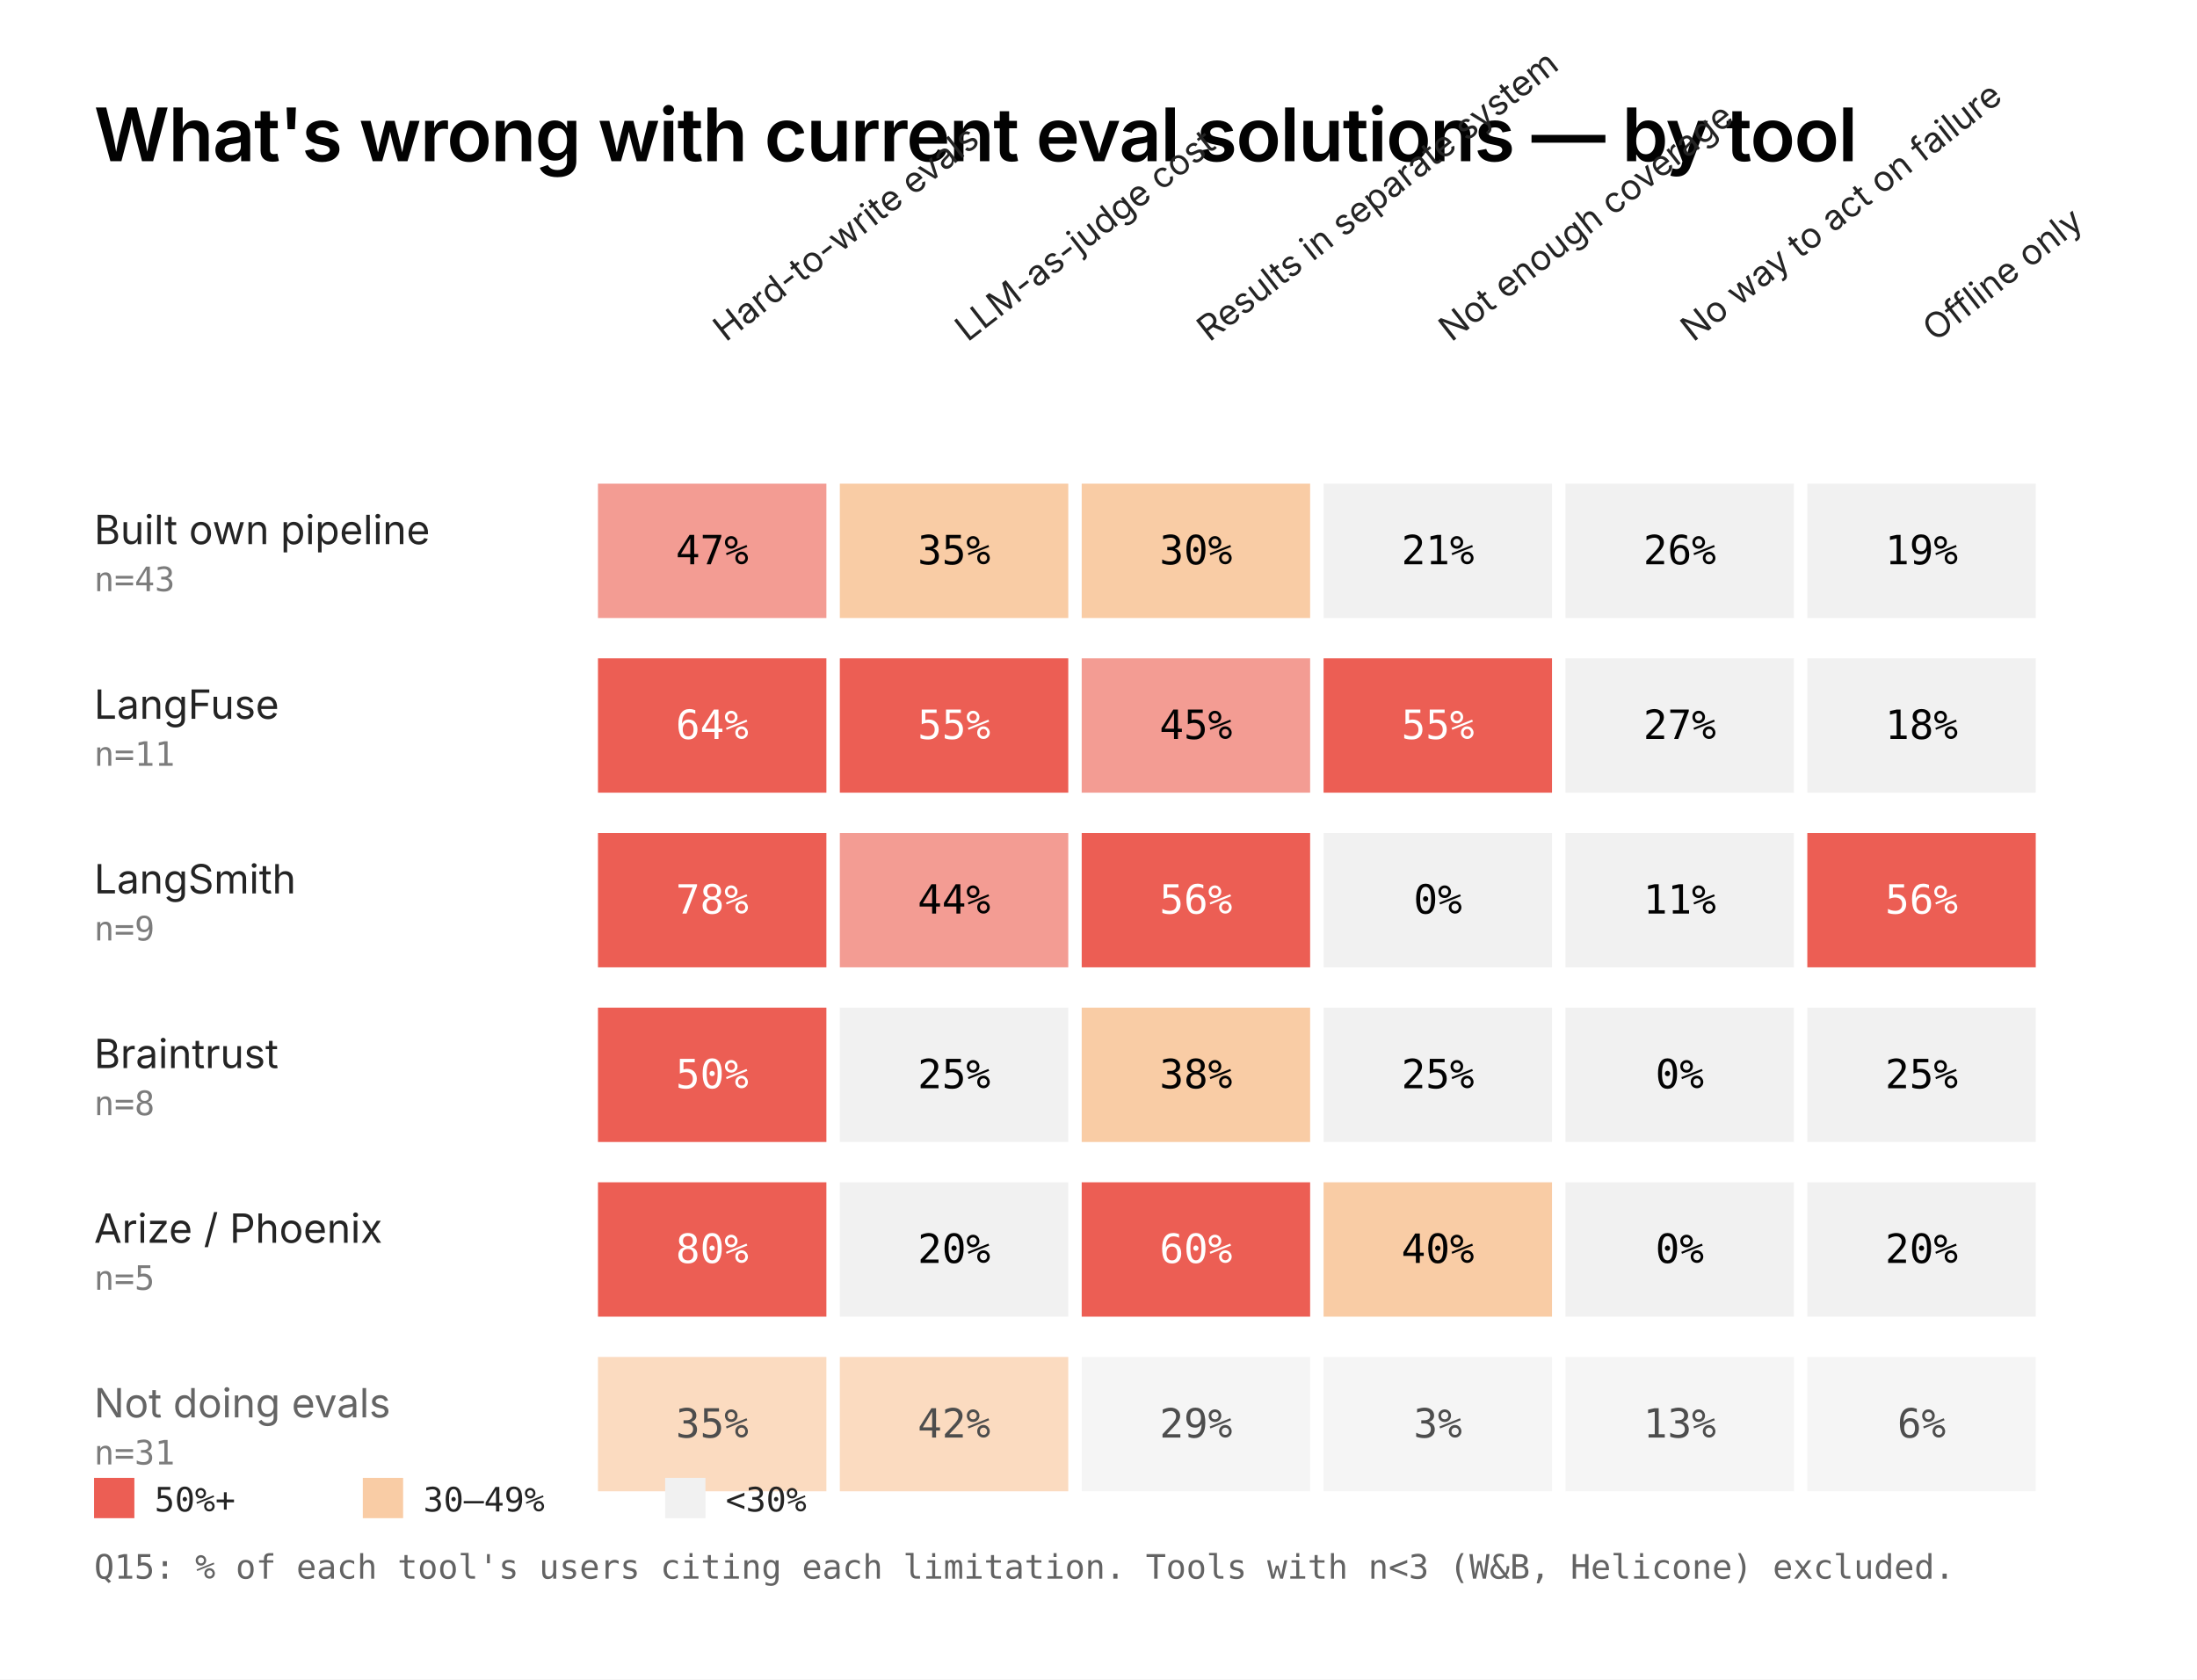
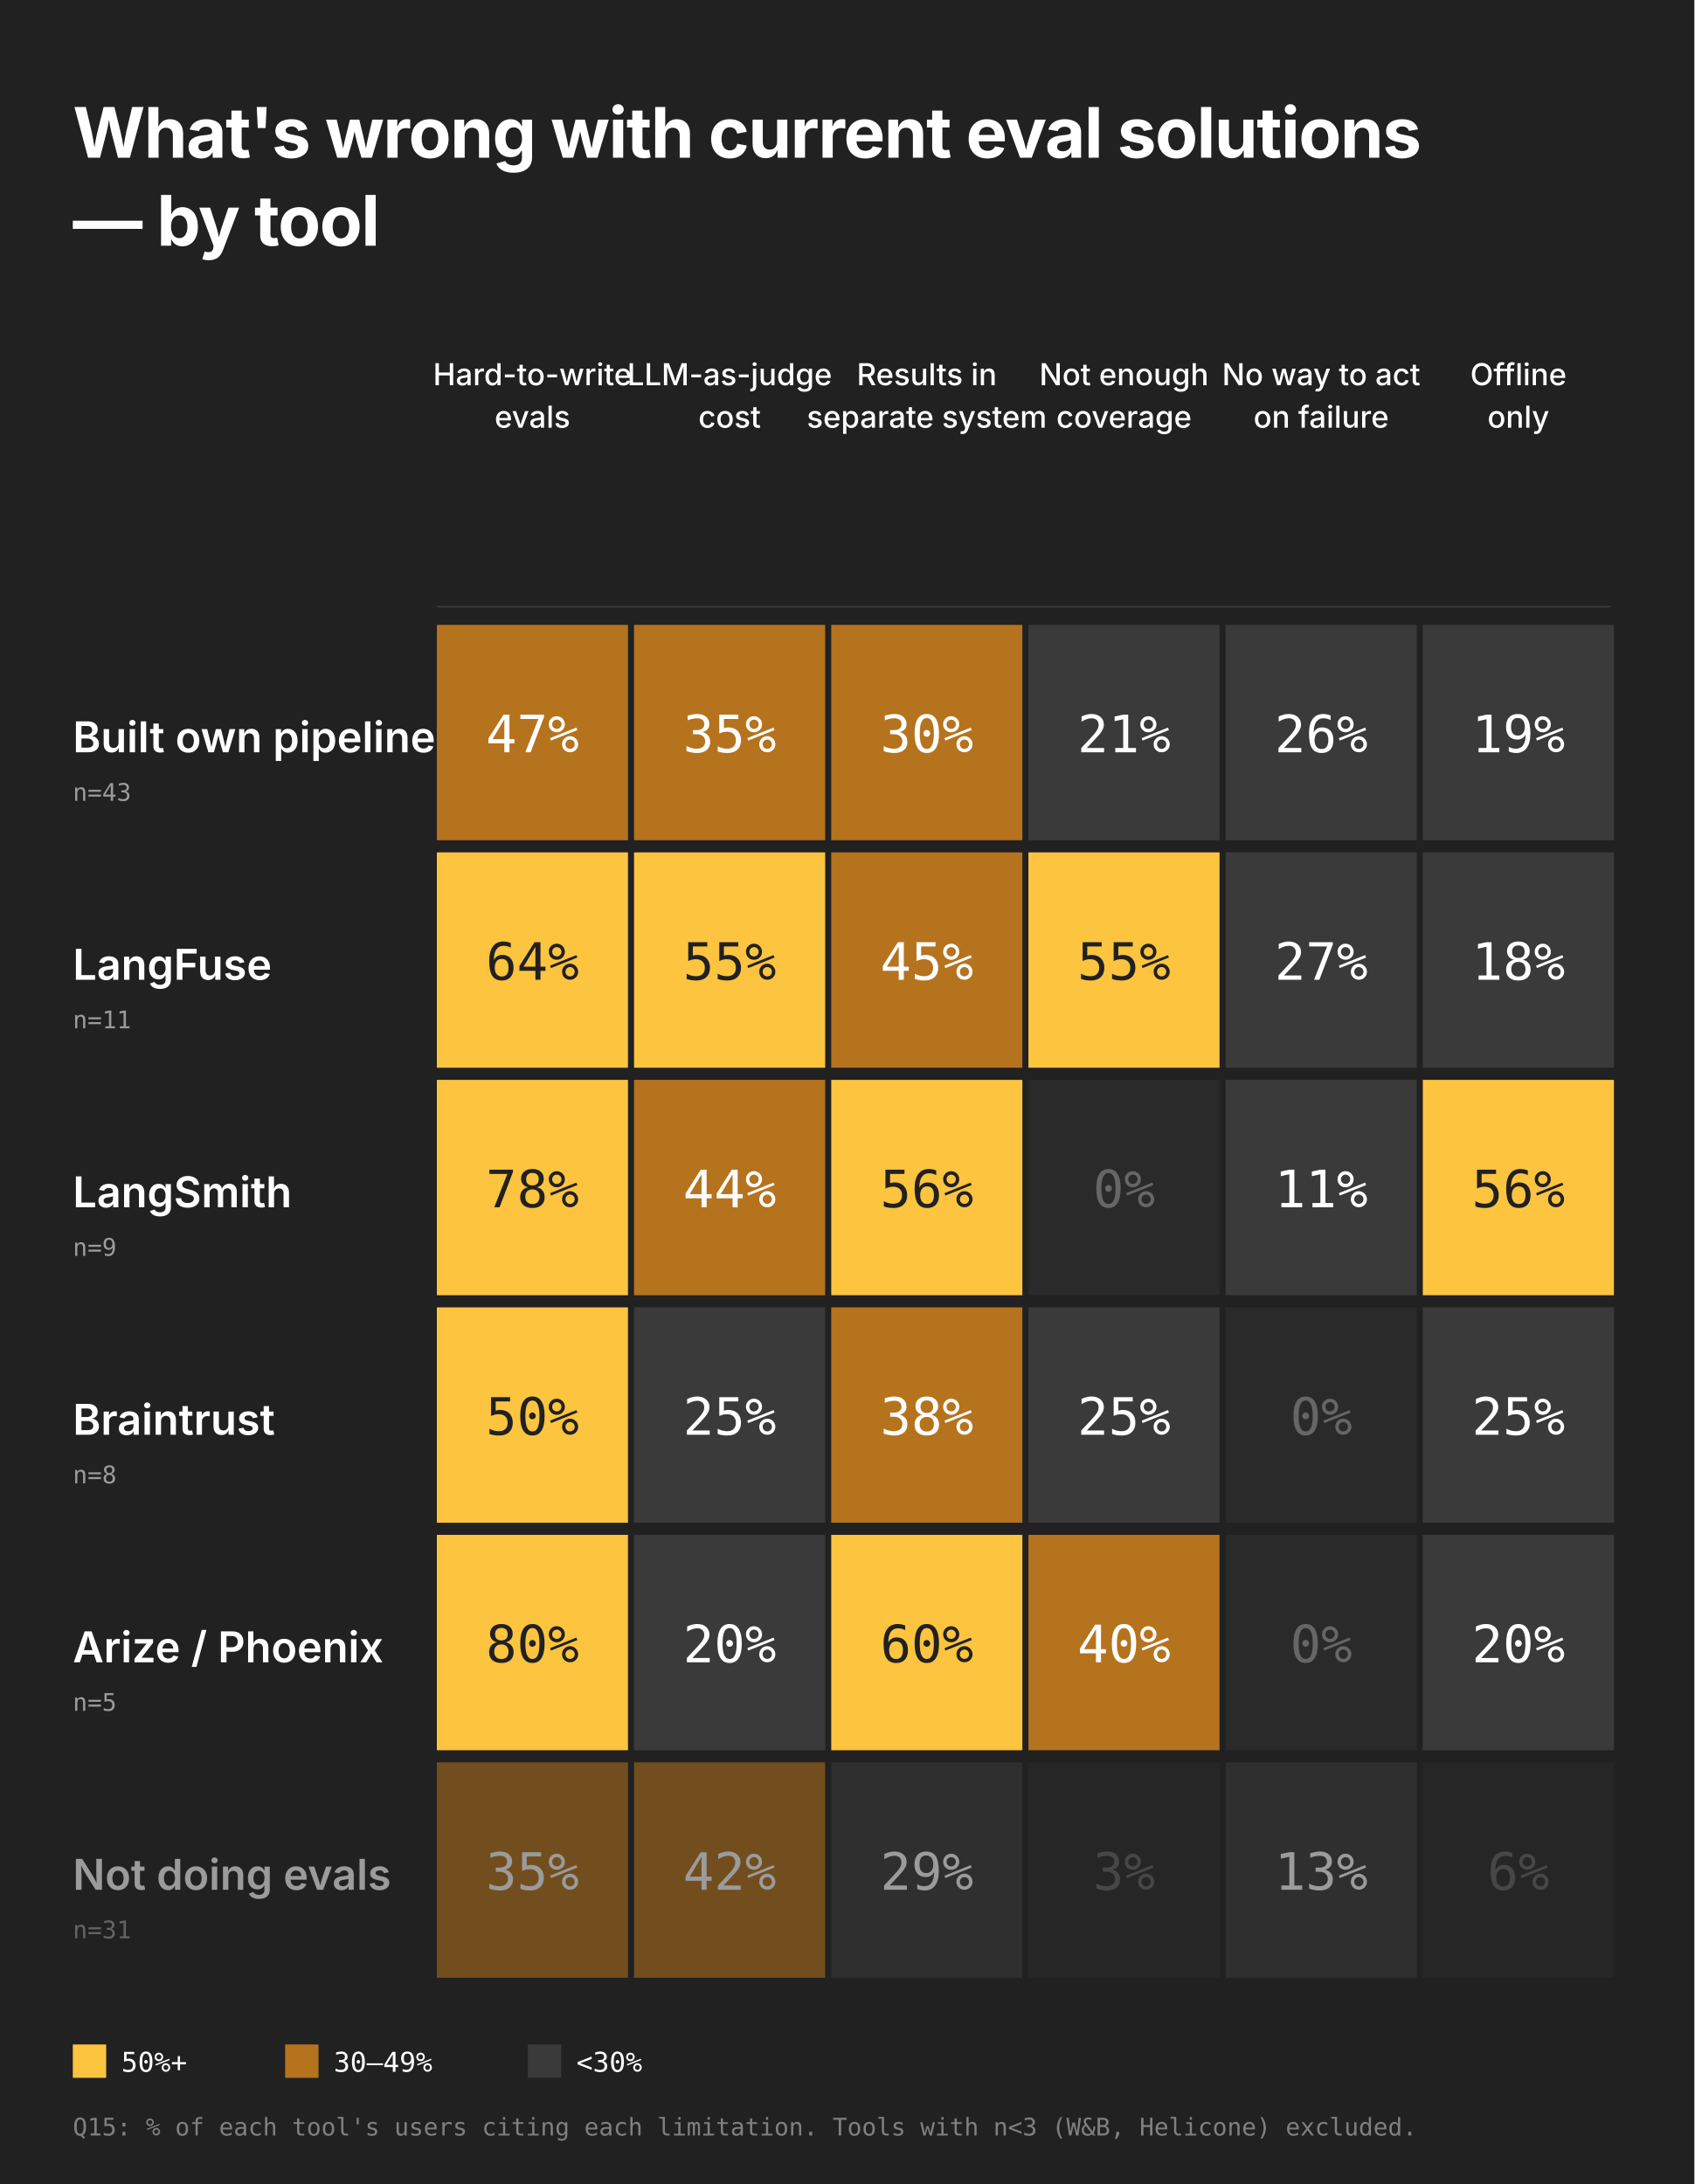
- <svg xmlns="http://www.w3.org/2000/svg" viewBox="0 0 654 500" width="654" height="500" font-family="Inter, -apple-system, BlinkMacSystemFont, sans-serif" text-rendering="optimizeLegibility">
-   <rect width="654" height="500" fill="#ffffff" />
-   <g id="title">
-     <text x="28" y="48" font-size="22" font-weight="600" fill="#020202" letter-spacing="-0.3">What's wrong with current eval solutions — by tool</text>
-   </g>
-   <g id="column-headers" transform="translate(180,110)">
-     <g font-size="10.5" fill="#242424">
-       <g transform="translate(36,-8) rotate(-38)">
-         <text x="0" y="0" text-anchor="start">Hard-to-write evals</text>
+ <svg xmlns="http://www.w3.org/2000/svg" viewBox="0 0 1117 1440" width="1117" height="1440" font-family="Inter, -apple-system, BlinkMacSystemFont, sans-serif" text-rendering="optimizeLegibility">
+   <rect width="1117" height="1440" fill="#212121" />
+   <text x="48" y="104" font-size="46" font-weight="700" fill="#FFFFFF" letter-spacing="-0.8">What's wrong with current eval solutions</text>
+   <text x="48" y="162" font-size="46" font-weight="700" fill="#FFFFFF" letter-spacing="-0.8">— by tool</text>
+   <g id="headers" transform="translate(288,224)">
+     <g font-size="20" font-weight="500" fill="#FFFFFF" text-anchor="middle">
+       <g transform="translate(63,0)">
+         <text y="30">Hard-to-write</text>
+         <text y="58">evals</text>
      </g>
-       <g transform="translate(108,-8) rotate(-38)">
-         <text x="0" y="0" text-anchor="start">LLM-as-judge cost</text>
+       <g transform="translate(193,0)">
+         <text y="30">LLM-as-judge</text>
+         <text y="58">cost</text>
      </g>
-       <g transform="translate(180,-8) rotate(-38)">
-         <text x="0" y="0" text-anchor="start">Results in separate system</text>
+       <g transform="translate(323,0)">
+         <text y="30">Results in</text>
+         <text y="58">separate system</text>
      </g>
-       <g transform="translate(252,-8) rotate(-38)">
-         <text x="0" y="0" text-anchor="start">Not enough coverage</text>
+       <g transform="translate(453,0)">
+         <text y="30">Not enough</text>
+         <text y="58">coverage</text>
      </g>
-       <g transform="translate(324,-8) rotate(-38)">
-         <text x="0" y="0" text-anchor="start">No way to act on failure</text>
+       <g transform="translate(583,0)">
+         <text y="30">No way to act</text>
+         <text y="58">on failure</text>
      </g>
-       <g transform="translate(396,-8) rotate(-38)">
-         <text x="0" y="0" text-anchor="start">Offline only</text>
+       <g transform="translate(713,0)">
+         <text y="30">Offline</text>
+         <text y="58">only</text>
      </g>
    </g>
  </g>
-   <g id="rows" transform="translate(28,140)">
-     <g transform="translate(0,0)">
-       <text x="0" y="22" font-size="12" fill="#242424">Built own pipeline</text>
-       <text x="0" y="36" font-size="10" font-family="'JetBrains Mono', ui-monospace, monospace" fill="#7C7C7C">n=43</text>
-       <g transform="translate(150,0)">
-         <rect x="0" y="4" width="68" height="40" fill="#F39C93" />
-         <rect x="72" y="4" width="68" height="40" fill="#F9CCA5" />
-         <rect x="144" y="4" width="68" height="40" fill="#F9CCA5" />
-         <rect x="216" y="4" width="68" height="40" fill="#F1F1F1" />
-         <rect x="288" y="4" width="68" height="40" fill="#F1F1F1" />
-         <rect x="360" y="4" width="68" height="40" fill="#F1F1F1" />
-         <g font-size="12" font-family="'JetBrains Mono', ui-monospace, monospace" font-variant-numeric="tabular-nums" text-anchor="middle" fill="#020202">
-           <text x="34" y="28">47%</text>
-           <text x="106" y="28">35%</text>
-           <text x="178" y="28">30%</text>
-           <text x="250" y="28">21%</text>
-           <text x="322" y="28">26%</text>
-           <text x="394" y="28">19%</text>
-         </g>
-       </g>
-     </g>
-     <g transform="translate(0,52)">
-       <text x="0" y="22" font-size="12" fill="#242424">LangFuse</text>
-       <text x="0" y="36" font-size="10" font-family="'JetBrains Mono', ui-monospace, monospace" fill="#7C7C7C">n=11</text>
-       <g transform="translate(150,0)">
-         <rect x="0" y="4" width="68" height="40" fill="#EC5E54" />
-         <rect x="72" y="4" width="68" height="40" fill="#EC5E54" />
-         <rect x="144" y="4" width="68" height="40" fill="#F39C93" />
-         <rect x="216" y="4" width="68" height="40" fill="#EC5E54" />
-         <rect x="288" y="4" width="68" height="40" fill="#F1F1F1" />
-         <rect x="360" y="4" width="68" height="40" fill="#F1F1F1" />
-         <g font-size="12" font-family="'JetBrains Mono', ui-monospace, monospace" font-variant-numeric="tabular-nums" text-anchor="middle" fill="#ffffff">
-           <text x="34" y="28">64%</text>
-           <text x="106" y="28">55%</text>
-           <text x="178" y="28" fill="#020202">45%</text>
-           <text x="250" y="28">55%</text>
-           <text x="322" y="28" fill="#020202">27%</text>
-           <text x="394" y="28" fill="#020202">18%</text>
-         </g>
-       </g>
-     </g>
-     <g transform="translate(0,104)">
-       <text x="0" y="22" font-size="12" fill="#242424">LangSmith</text>
-       <text x="0" y="36" font-size="10" font-family="'JetBrains Mono', ui-monospace, monospace" fill="#7C7C7C">n=9</text>
-       <g transform="translate(150,0)">
-         <rect x="0" y="4" width="68" height="40" fill="#EC5E54" />
-         <rect x="72" y="4" width="68" height="40" fill="#F39C93" />
-         <rect x="144" y="4" width="68" height="40" fill="#EC5E54" />
-         <rect x="216" y="4" width="68" height="40" fill="#F1F1F1" />
-         <rect x="288" y="4" width="68" height="40" fill="#F1F1F1" />
-         <rect x="360" y="4" width="68" height="40" fill="#EC5E54" />
-         <g font-size="12" font-family="'JetBrains Mono', ui-monospace, monospace" font-variant-numeric="tabular-nums" text-anchor="middle" fill="#ffffff">
-           <text x="34" y="28">78%</text>
-           <text x="106" y="28" fill="#020202">44%</text>
-           <text x="178" y="28">56%</text>
-           <text x="250" y="28" fill="#020202">0%</text>
-           <text x="322" y="28" fill="#020202">11%</text>
-           <text x="394" y="28">56%</text>
-         </g>
-       </g>
-     </g>
-     <g transform="translate(0,156)">
-       <text x="0" y="22" font-size="12" fill="#242424">Braintrust</text>
-       <text x="0" y="36" font-size="10" font-family="'JetBrains Mono', ui-monospace, monospace" fill="#7C7C7C">n=8</text>
-       <g transform="translate(150,0)">
-         <rect x="0" y="4" width="68" height="40" fill="#EC5E54" />
-         <rect x="72" y="4" width="68" height="40" fill="#F1F1F1" />
-         <rect x="144" y="4" width="68" height="40" fill="#F9CCA5" />
-         <rect x="216" y="4" width="68" height="40" fill="#F1F1F1" />
-         <rect x="288" y="4" width="68" height="40" fill="#F1F1F1" />
-         <rect x="360" y="4" width="68" height="40" fill="#F1F1F1" />
-         <g font-size="12" font-family="'JetBrains Mono', ui-monospace, monospace" font-variant-numeric="tabular-nums" text-anchor="middle" fill="#ffffff">
-           <text x="34" y="28">50%</text>
-           <text x="106" y="28" fill="#020202">25%</text>
-           <text x="178" y="28" fill="#020202">38%</text>
-           <text x="250" y="28" fill="#020202">25%</text>
-           <text x="322" y="28" fill="#020202">0%</text>
-           <text x="394" y="28" fill="#020202">25%</text>
-         </g>
-       </g>
-     </g>
-     <g transform="translate(0,208)">
-       <text x="0" y="22" font-size="12" fill="#242424">Arize / Phoenix</text>
-       <text x="0" y="36" font-size="10" font-family="'JetBrains Mono', ui-monospace, monospace" fill="#7C7C7C">n=5</text>
-       <g transform="translate(150,0)">
-         <rect x="0" y="4" width="68" height="40" fill="#EC5E54" />
-         <rect x="72" y="4" width="68" height="40" fill="#F1F1F1" />
-         <rect x="144" y="4" width="68" height="40" fill="#EC5E54" />
-         <rect x="216" y="4" width="68" height="40" fill="#F9CCA5" />
-         <rect x="288" y="4" width="68" height="40" fill="#F1F1F1" />
-         <rect x="360" y="4" width="68" height="40" fill="#F1F1F1" />
-         <g font-size="12" font-family="'JetBrains Mono', ui-monospace, monospace" font-variant-numeric="tabular-nums" text-anchor="middle" fill="#ffffff">
-           <text x="34" y="28">80%</text>
-           <text x="106" y="28" fill="#020202">20%</text>
-           <text x="178" y="28">60%</text>
-           <text x="250" y="28" fill="#020202">40%</text>
-           <text x="322" y="28" fill="#020202">0%</text>
-           <text x="394" y="28" fill="#020202">20%</text>
-         </g>
-       </g>
-     </g>
-     <g transform="translate(0,260)">
-       <text x="0" y="22" font-size="12" fill="#242424" opacity="0.7">Not doing evals</text>
-       <text x="0" y="36" font-size="10" font-family="'JetBrains Mono', ui-monospace, monospace" fill="#7C7C7C">n=31</text>
-       <g transform="translate(150,0)" opacity="0.7">
-         <rect x="0" y="4" width="68" height="40" fill="#F9CCA5" />
-         <rect x="72" y="4" width="68" height="40" fill="#F9CCA5" />
-         <rect x="144" y="4" width="68" height="40" fill="#F1F1F1" />
-         <rect x="216" y="4" width="68" height="40" fill="#F1F1F1" />
-         <rect x="288" y="4" width="68" height="40" fill="#F1F1F1" />
-         <rect x="360" y="4" width="68" height="40" fill="#F1F1F1" />
-         <g font-size="12" font-family="'JetBrains Mono', ui-monospace, monospace" font-variant-numeric="tabular-nums" text-anchor="middle" fill="#020202">
-           <text x="34" y="28">35%</text>
-           <text x="106" y="28">42%</text>
-           <text x="178" y="28">29%</text>
-           <text x="250" y="28">3%</text>
-           <text x="322" y="28">13%</text>
-           <text x="394" y="28">6%</text>
-         </g>
+   <line x1="288" y1="400" x2="1062" y2="400" stroke="#3A3A3A" stroke-width="1" />
+   <g id="row-own" transform="translate(0,412)">
+     <text x="48" y="84" font-size="28" font-weight="600" fill="#FFFFFF">Built own pipeline</text>
+     <text x="48" y="116" font-size="16" font-family="'JetBrains Mono', ui-monospace, monospace" fill="#9B9B9B">n=43</text>
+     <g transform="translate(288,0)">
+       <rect x="0" y="0" width="126" height="142" fill="#B5731E" />
+       <rect x="130" y="0" width="126" height="142" fill="#B5731E" />
+       <rect x="260" y="0" width="126" height="142" fill="#B5731E" />
+       <rect x="390" y="0" width="126" height="142" fill="#3A3A3A" />
+       <rect x="520" y="0" width="126" height="142" fill="#3A3A3A" />
+       <rect x="650" y="0" width="126" height="142" fill="#3A3A3A" />
+       <g font-size="34" font-family="'JetBrains Mono', ui-monospace, monospace" font-variant-numeric="tabular-nums" text-anchor="middle" fill="#FFFFFF">
+         <text x="63" y="84">47%</text>
+         <text x="193" y="84">35%</text>
+         <text x="323" y="84">30%</text>
+         <text x="453" y="84">21%</text>
+         <text x="583" y="84">26%</text>
+         <text x="713" y="84">19%</text>
      </g>
    </g>
  </g>
-   <g id="legend" transform="translate(28,440)">
-     <g transform="translate(0,0)">
-       <rect width="12" height="12" fill="#EC5E54" />
-       <text x="18" y="10" font-size="10" font-family="'JetBrains Mono', ui-monospace, monospace" fill="#242424">50%+</text>
-     </g>
-     <g transform="translate(80,0)">
-       <rect width="12" height="12" fill="#F9CCA5" />
-       <text x="18" y="10" font-size="10" font-family="'JetBrains Mono', ui-monospace, monospace" fill="#242424">30–49%</text>
-     </g>
-     <g transform="translate(170,0)">
-       <rect width="12" height="12" fill="#F1F1F1" />
-       <text x="18" y="10" font-size="10" font-family="'JetBrains Mono', ui-monospace, monospace" fill="#242424">&lt;30%</text>
+   <g id="row-langfuse" transform="translate(0,562)">
+     <text x="48" y="84" font-size="28" font-weight="600" fill="#FFFFFF">LangFuse</text>
+     <text x="48" y="116" font-size="16" font-family="'JetBrains Mono', ui-monospace, monospace" fill="#9B9B9B">n=11</text>
+     <g transform="translate(288,0)">
+       <rect x="0" y="0" width="126" height="142" fill="#FCC43F" />
+       <rect x="130" y="0" width="126" height="142" fill="#FCC43F" />
+       <rect x="260" y="0" width="126" height="142" fill="#B5731E" />
+       <rect x="390" y="0" width="126" height="142" fill="#FCC43F" />
+       <rect x="520" y="0" width="126" height="142" fill="#3A3A3A" />
+       <rect x="650" y="0" width="126" height="142" fill="#3A3A3A" />
+       <g font-size="34" font-family="'JetBrains Mono', ui-monospace, monospace" font-variant-numeric="tabular-nums" text-anchor="middle">
+         <text x="63" y="84" fill="#212121">64%</text>
+         <text x="193" y="84" fill="#212121">55%</text>
+         <text x="323" y="84" fill="#FFFFFF">45%</text>
+         <text x="453" y="84" fill="#212121">55%</text>
+         <text x="583" y="84" fill="#FFFFFF">27%</text>
+         <text x="713" y="84" fill="#FFFFFF">18%</text>
+       </g>
    </g>
  </g>
-   <g id="source" transform="translate(28,470)">
-     <text font-size="10" font-family="'JetBrains Mono', ui-monospace, monospace" fill="#636363">
+   <g id="row-langsmith" transform="translate(0,712)">
+     <text x="48" y="84" font-size="28" font-weight="600" fill="#FFFFFF">LangSmith</text>
+     <text x="48" y="116" font-size="16" font-family="'JetBrains Mono', ui-monospace, monospace" fill="#9B9B9B">n=9</text>
+     <g transform="translate(288,0)">
+       <rect x="0" y="0" width="126" height="142" fill="#FCC43F" />
+       <rect x="130" y="0" width="126" height="142" fill="#B5731E" />
+       <rect x="260" y="0" width="126" height="142" fill="#FCC43F" />
+       <rect x="390" y="0" width="126" height="142" fill="#2A2A2A" />
+       <rect x="520" y="0" width="126" height="142" fill="#3A3A3A" />
+       <rect x="650" y="0" width="126" height="142" fill="#FCC43F" />
+       <g font-size="34" font-family="'JetBrains Mono', ui-monospace, monospace" font-variant-numeric="tabular-nums" text-anchor="middle">
+         <text x="63" y="84" fill="#212121">78%</text>
+         <text x="193" y="84" fill="#FFFFFF">44%</text>
+         <text x="323" y="84" fill="#212121">56%</text>
+         <text x="453" y="84" fill="#666666">0%</text>
+         <text x="583" y="84" fill="#FFFFFF">11%</text>
+         <text x="713" y="84" fill="#212121">56%</text>
+       </g>
+     </g>
+   </g>
+   <g id="row-braintrust" transform="translate(0,862)">
+     <text x="48" y="84" font-size="28" font-weight="600" fill="#FFFFFF">Braintrust</text>
+     <text x="48" y="116" font-size="16" font-family="'JetBrains Mono', ui-monospace, monospace" fill="#9B9B9B">n=8</text>
+     <g transform="translate(288,0)">
+       <rect x="0" y="0" width="126" height="142" fill="#FCC43F" />
+       <rect x="130" y="0" width="126" height="142" fill="#3A3A3A" />
+       <rect x="260" y="0" width="126" height="142" fill="#B5731E" />
+       <rect x="390" y="0" width="126" height="142" fill="#3A3A3A" />
+       <rect x="520" y="0" width="126" height="142" fill="#2A2A2A" />
+       <rect x="650" y="0" width="126" height="142" fill="#3A3A3A" />
+       <g font-size="34" font-family="'JetBrains Mono', ui-monospace, monospace" font-variant-numeric="tabular-nums" text-anchor="middle">
+         <text x="63" y="84" fill="#212121">50%</text>
+         <text x="193" y="84" fill="#FFFFFF">25%</text>
+         <text x="323" y="84" fill="#FFFFFF">38%</text>
+         <text x="453" y="84" fill="#FFFFFF">25%</text>
+         <text x="583" y="84" fill="#666666">0%</text>
+         <text x="713" y="84" fill="#FFFFFF">25%</text>
+       </g>
+     </g>
+   </g>
+   <g id="row-arize" transform="translate(0,1012)">
+     <text x="48" y="84" font-size="28" font-weight="600" fill="#FFFFFF">Arize / Phoenix</text>
+     <text x="48" y="116" font-size="16" font-family="'JetBrains Mono', ui-monospace, monospace" fill="#9B9B9B">n=5</text>
+     <g transform="translate(288,0)">
+       <rect x="0" y="0" width="126" height="142" fill="#FCC43F" />
+       <rect x="130" y="0" width="126" height="142" fill="#3A3A3A" />
+       <rect x="260" y="0" width="126" height="142" fill="#FCC43F" />
+       <rect x="390" y="0" width="126" height="142" fill="#B5731E" />
+       <rect x="520" y="0" width="126" height="142" fill="#2A2A2A" />
+       <rect x="650" y="0" width="126" height="142" fill="#3A3A3A" />
+       <g font-size="34" font-family="'JetBrains Mono', ui-monospace, monospace" font-variant-numeric="tabular-nums" text-anchor="middle">
+         <text x="63" y="84" fill="#212121">80%</text>
+         <text x="193" y="84" fill="#FFFFFF">20%</text>
+         <text x="323" y="84" fill="#212121">60%</text>
+         <text x="453" y="84" fill="#FFFFFF">40%</text>
+         <text x="583" y="84" fill="#666666">0%</text>
+         <text x="713" y="84" fill="#FFFFFF">20%</text>
+       </g>
+     </g>
+   </g>
+   <g id="row-none" transform="translate(0,1162)" opacity="0.55">
+     <text x="48" y="84" font-size="28" font-weight="600" fill="#FFFFFF">Not doing evals</text>
+     <text x="48" y="116" font-size="16" font-family="'JetBrains Mono', ui-monospace, monospace" fill="#9B9B9B">n=31</text>
+     <g transform="translate(288,0)">
+       <rect x="0" y="0" width="126" height="142" fill="#B5731E" />
+       <rect x="130" y="0" width="126" height="142" fill="#B5731E" />
+       <rect x="260" y="0" width="126" height="142" fill="#3A3A3A" />
+       <rect x="390" y="0" width="126" height="142" fill="#2A2A2A" />
+       <rect x="520" y="0" width="126" height="142" fill="#3A3A3A" />
+       <rect x="650" y="0" width="126" height="142" fill="#2A2A2A" />
+       <g font-size="34" font-family="'JetBrains Mono', ui-monospace, monospace" font-variant-numeric="tabular-nums" text-anchor="middle">
+         <text x="63" y="84" fill="#FFFFFF">35%</text>
+         <text x="193" y="84" fill="#FFFFFF">42%</text>
+         <text x="323" y="84" fill="#FFFFFF">29%</text>
+         <text x="453" y="84" fill="#666666">3%</text>
+         <text x="583" y="84" fill="#FFFFFF">13%</text>
+         <text x="713" y="84" fill="#666666">6%</text>
+       </g>
+     </g>
+   </g>
+   <g id="legend" transform="translate(48,1348)">
+     <g transform="translate(0,0)">
+       <rect width="22" height="22" fill="#FCC43F" />
+       <text x="32" y="18" font-size="18" font-family="'JetBrains Mono', ui-monospace, monospace" fill="#FFFFFF">50%+</text>
+     </g>
+     <g transform="translate(140,0)">
+       <rect width="22" height="22" fill="#B5731E" />
+       <text x="32" y="18" font-size="18" font-family="'JetBrains Mono', ui-monospace, monospace" fill="#FFFFFF">30–49%</text>
+     </g>
+     <g transform="translate(300,0)">
+       <rect width="22" height="22" fill="#3A3A3A" />
+       <text x="32" y="18" font-size="18" font-family="'JetBrains Mono', ui-monospace, monospace" fill="#FFFFFF">&lt;30%</text>
+     </g>
+   </g>
+   <g id="source" transform="translate(48,1408)">
+     <text font-size="16" font-family="'JetBrains Mono', ui-monospace, monospace" fill="#808080">
      <tspan x="0" dy="0">Q15: % of each tool's users citing each limitation. Tools with n&lt;3 (W&amp;B, Helicone) excluded.</tspan>
    </text>
  </g>
</svg>
